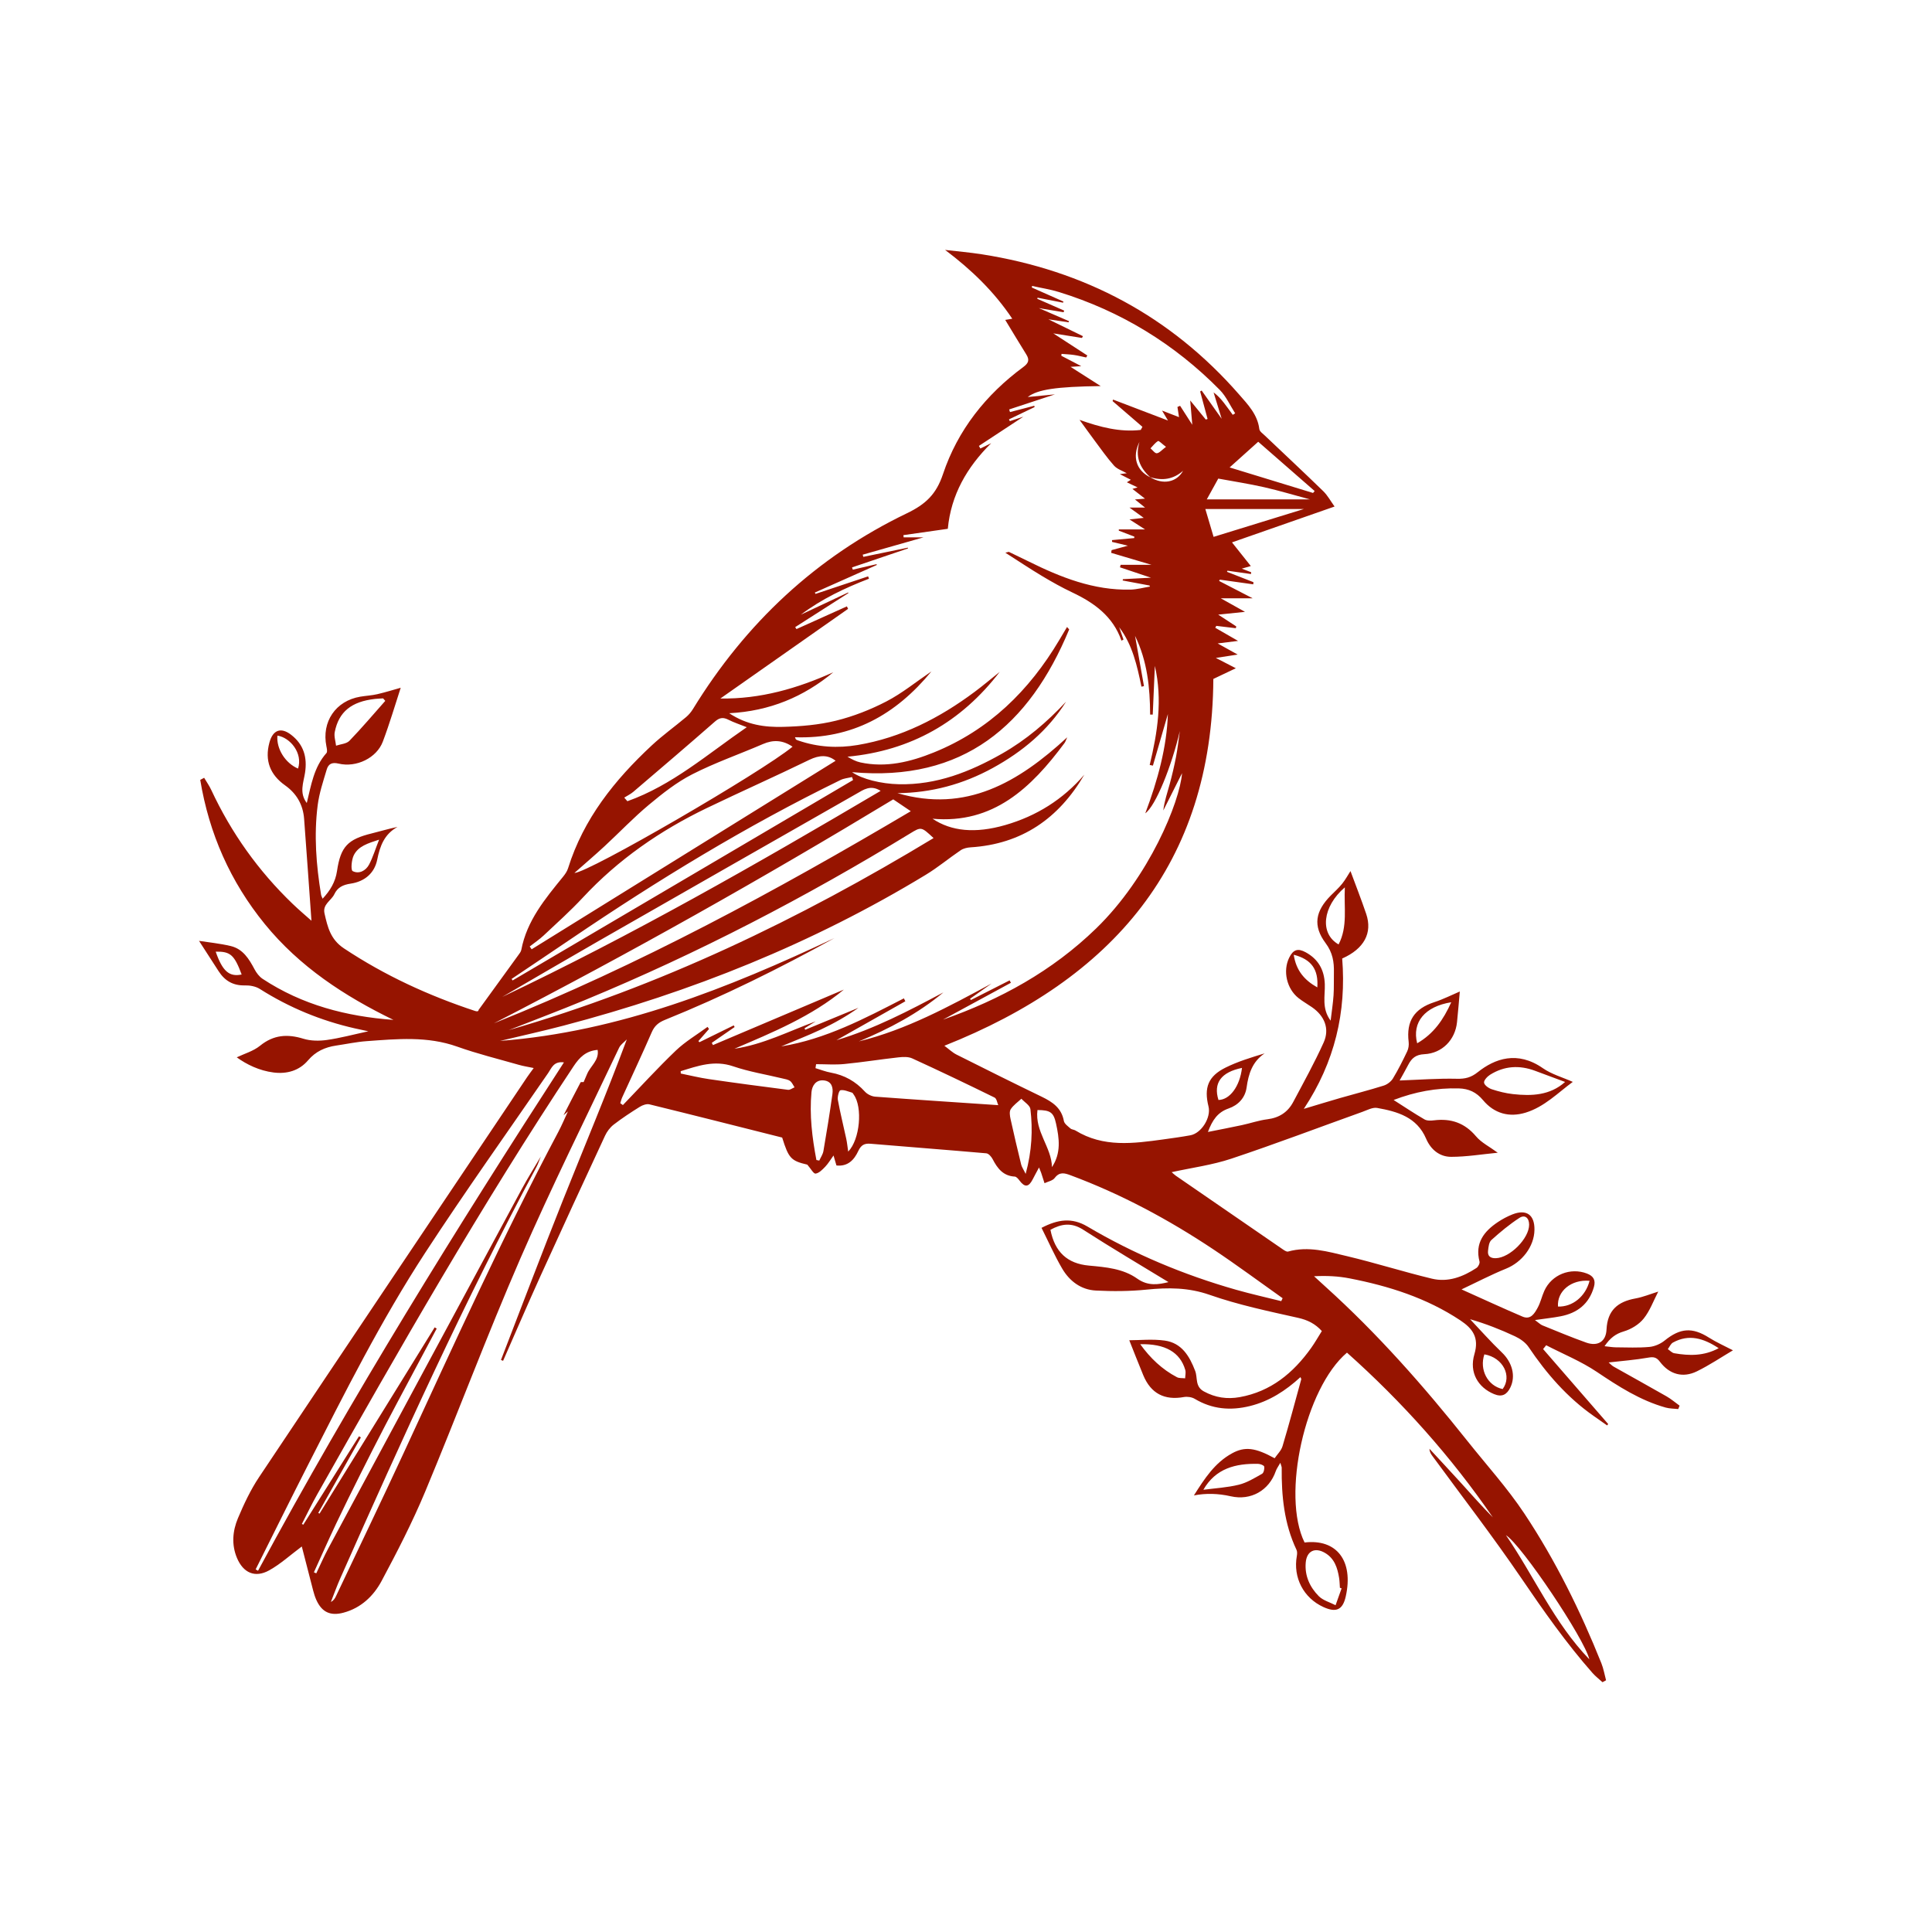
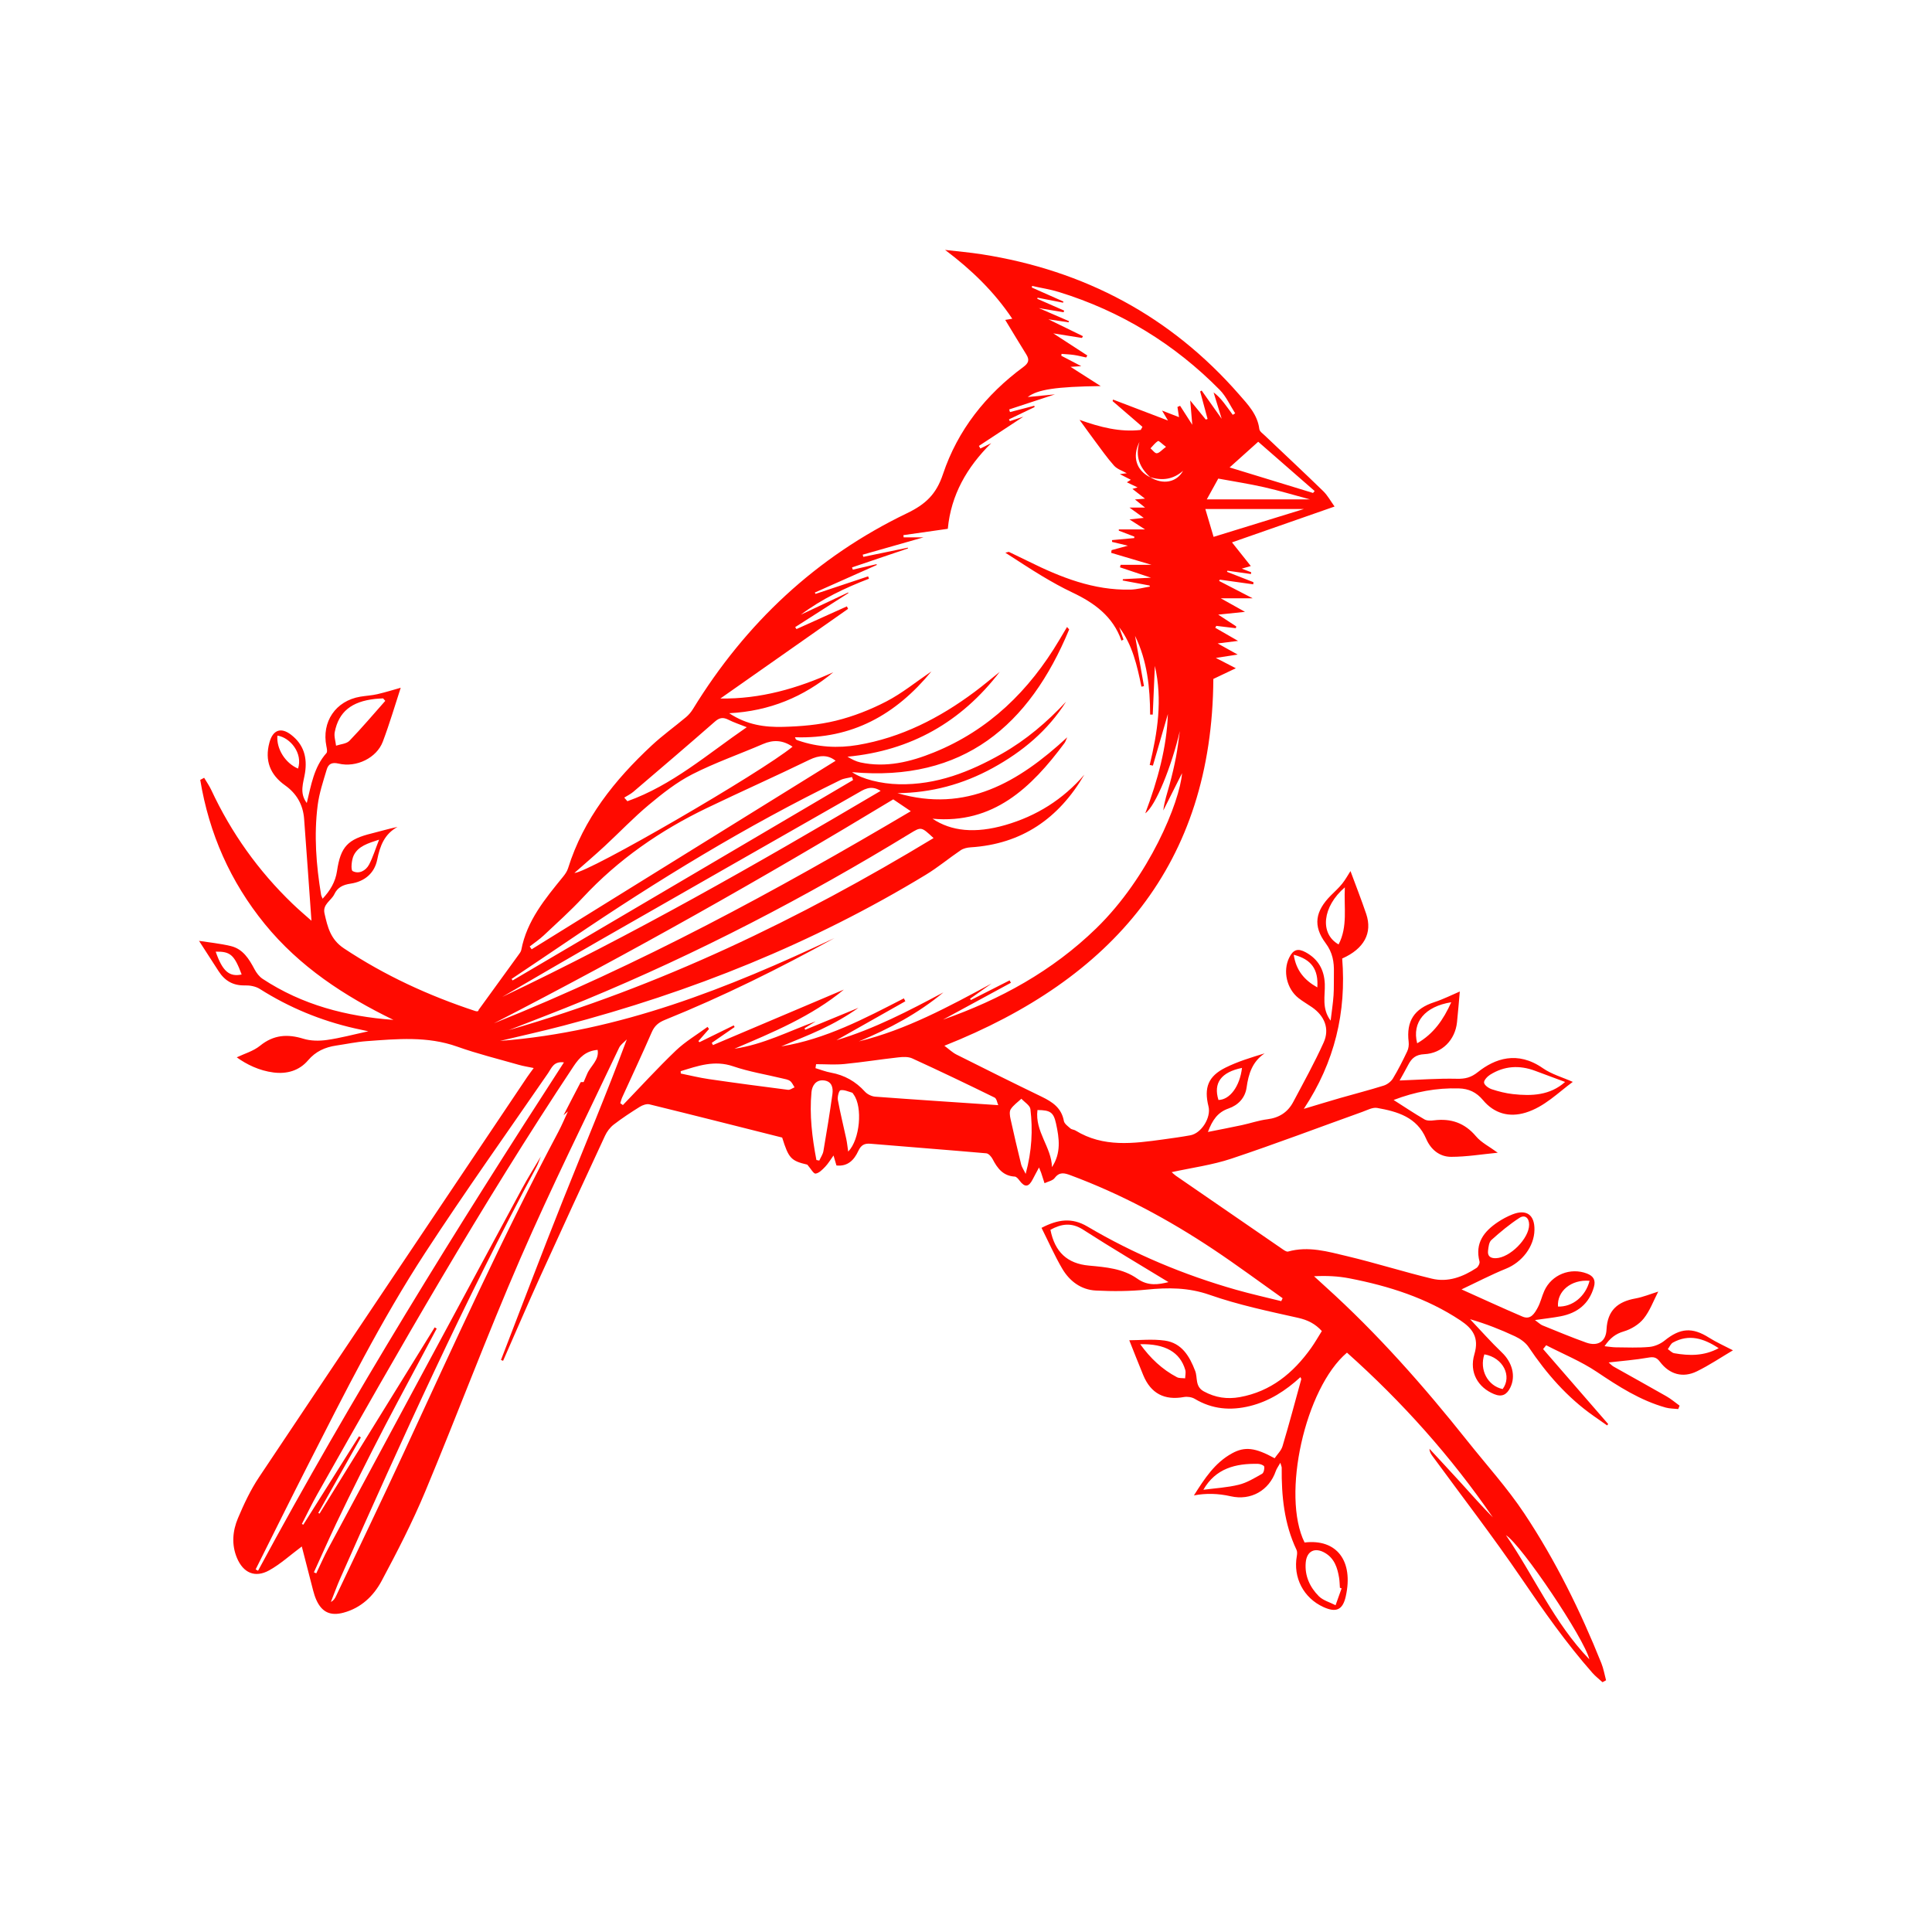
- <svg xmlns="http://www.w3.org/2000/svg" id="Layer_1" fill="rgb(150, 20, 0)" data-name="Layer 1" viewBox="0 0 1200 1200">
+ <svg xmlns="http://www.w3.org/2000/svg" id="Layer_1" fill="rgb(255, 10, 0)" data-name="Layer 1" viewBox="0 0 1200 1200">
  <path id="black" d="m187.45,960.55c-7.15,5.32-13.25,10.95-20.31,14.85-8.74,4.83-16.05,1.54-19.94-7.69-3.49-8.29-2.74-16.8.59-24.71,3.7-8.77,7.81-17.55,13.07-25.44,55.35-82.94,110.97-165.71,166.53-248.51,1.14-1.7,2.4-3.32,4.11-5.68-3.37-.71-6.38-1.15-9.28-1.99-12.77-3.66-25.72-6.84-38.21-11.29-18.57-6.62-37.43-4.78-56.32-3.41-6.34.46-12.61,1.81-18.92,2.74-6.89,1.02-12.72,3.63-17.44,9.18-5.51,6.47-13.17,8.59-21.44,7.54-8.87-1.13-16.71-4.98-22.84-9.41,4.66-2.24,10.3-3.82,14.48-7.21,8.41-6.82,16.99-7.39,26.92-4.34,4.55,1.4,9.86,1.44,14.63.76,8.31-1.18,16.46-3.39,25.69-5.39-3.31-.71-5.89-1.25-8.47-1.83-21.04-4.79-40.66-12.89-58.91-24.46-2.55-1.62-6.16-2.29-9.25-2.21-7.37.2-12.56-2.88-16.4-8.89-4.07-6.38-8.21-12.71-12.12-18.77,5.78.91,12.86,1.58,19.72,3.22,7.58,1.81,11.36,8.03,14.79,14.49,1.19,2.24,2.93,4.53,5.02,5.9,24.56,16.19,52.02,23.34,81.22,25.47-30.48-14.81-58.32-33.05-79.91-59.55-21.45-26.33-34.6-56.28-40.09-89.52.81-.43,1.62-.87,2.43-1.3,1.48,2.5,3.18,4.9,4.4,7.52,12.45,26.69,29.24,50.27,50.46,70.68,3.92,3.77,8.08,7.3,12.16,10.92.22.2.7.11-.35-.02-1.51-21.03-2.97-42.32-4.58-63.6-.66-8.72-4.6-15.68-11.82-20.8-9.29-6.58-12.75-15.39-9.74-26.55,2.14-7.94,7.18-9.78,13.57-4.8,7.76,6.04,10.03,14.01,8.56,23.54-.94,6.1-3.73,12.44,1.09,18.78,2.71-11.13,4.41-22.28,12.21-31.03.69-.78.27-2.79-.01-4.15-3.12-15.26,5.72-28.3,21.04-30.87,3.51-.59,7.11-.75,10.57-1.55,5.24-1.22,10.38-2.83,14.53-3.99-3.43,10.46-6.83,22.13-11.11,33.46-3.81,10.1-16.38,16.29-27.52,13.64-4.24-1.01-6.33.35-7.32,3.65-2.19,7.33-4.67,14.71-5.63,22.25-2.37,18.58-.92,37.14,2.12,55.57.12.72.53,1.39.95,2.46,4.7-5.07,7.94-10.36,8.95-17.22,2.26-15.24,6.73-19.71,21.65-23.37,5.23-1.28,10.39-2.87,15.91-4-8.15,4.46-10.9,11.84-12.59,20.31-1.72,8.63-8.07,13.65-16.45,14.9-4.83.72-8.15,2.29-10.18,6.56-1.93,4.05-7.42,6.25-6.11,11.97,1.91,8.39,3.66,16.1,12.05,21.68,25.39,16.87,52.69,29.39,81.51,38.9,1.02.34,2.15.34,2.11-.62,8.22-11.32,16.44-22.63,24.63-33.96.76-1.05,1.7-2.17,1.93-3.37,3.43-18.14,14.79-31.72,25.94-45.44,1.27-1.56,2.51-3.35,3.1-5.24,9.59-30.75,28.95-54.88,52.04-76.37,6.72-6.26,14.25-11.64,21.29-17.55,1.67-1.41,3.15-3.19,4.29-5.06,32.64-53.22,76.55-94.43,132.8-121.5,11.77-5.66,18.29-11.88,22.44-24.31,9.15-27.38,26.64-49.4,49.92-66.57,3.3-2.43,3.93-4.44,1.85-7.78-4.35-6.98-8.57-14.04-13.09-21.47,1.14-.19,2.45-.4,4.37-.72-11.28-16.86-25.38-30.47-41.72-42.75,7.64.9,15.31,1.54,22.9,2.73,63.58,9.98,117.17,38.38,159.67,87.01,5.51,6.31,11.49,12.47,12.6,21.54.18,1.47,2.15,2.81,3.45,4.05,12.09,11.5,24.3,22.87,36.25,34.51,2.75,2.68,4.65,6.25,7.03,9.55-21.25,7.42-41.98,14.67-63.71,22.26,4.36,5.48,8.01,10.07,11.69,14.7-1.15.33-2.97.85-5.62,1.61,2.41.93,4.13,1.59,5.86,2.25-.05.37-.09.73-.14,1.1-4.88-.69-9.75-1.38-14.63-2.07-.08.23-.17.47-.25.7,5.47,2.14,10.95,4.29,16.42,6.43l-.11,1.34c-6.91-.97-13.83-1.94-20.74-2.91-.16.27-.33.53-.49.8,6.8,3.51,13.6,7.03,20.88,10.8h-19.81c5.03,2.81,9.55,5.34,15.02,8.4-5.74.6-10.59,1.1-16.64,1.73,4.3,2.8,7.75,5.06,11.21,7.31-.08.37-.17.75-.25,1.12-4.05-.48-8.1-.97-12.15-1.45-.21.4-.42.79-.63,1.19,4.5,2.59,9,5.19,14.15,8.15-3.87.48-7.5.93-12.68,1.57,4.44,2.47,7.91,4.4,12.43,6.91-4.5.69-8.16,1.26-13.55,2.09,4.6,2.37,8.03,4.14,12.42,6.41-4.81,2.28-9.35,4.45-13.97,6.64-.73,115.09-62.66,186.38-167.06,227.84,2.83,2.09,4.98,4.19,7.54,5.48,17.58,8.84,35.19,17.6,52.9,26.17,6.69,3.24,12.32,6.98,13.78,15.06.32,1.76,2.53,3.29,4.1,4.67.78.7,2.16.67,3.1,1.25,17.32,10.67,35.98,8.09,54.63,5.53,5.58-.77,11.16-1.54,16.7-2.54,6.93-1.25,13.01-11.05,11.3-17.92-2.91-11.67-.21-18.77,10.56-24.12,7.63-3.79,15.89-6.29,24.3-8.85-7.68,5.18-10.02,12.76-11.19,21.18-.91,6.51-5.26,11-11.21,13.05-6.78,2.34-10.07,7.24-12.82,14.58,7.45-1.49,14.27-2.78,21.05-4.24,5.32-1.14,10.53-2.97,15.9-3.64,7.34-.92,12.68-4.41,16.04-10.75,6.48-12.21,13.21-24.33,18.89-36.92,3.85-8.54.58-16.5-7.22-21.92-2.77-1.93-5.74-3.59-8.39-5.68-7.34-5.78-9.82-16.81-5.82-25.04,2.5-5.13,5.4-6.09,10.35-3.37,7.76,4.27,11.47,10.86,11.8,19.72.26,7.32-2.07,15.06,3.62,22.71.69-5.8,1.47-10.76,1.81-15.74.32-4.68.11-9.4.22-14.09.16-6.63-.76-12.44-5.14-18.31-8.03-10.78-6.43-19.86,3.23-29.61,2.38-2.4,4.94-4.67,7.04-7.3,2.08-2.6,3.69-5.57,5.17-7.86,3.17,8.58,6.68,17.52,9.76,26.6,4.01,11.84-1.28,21.67-14.91,27.71,2.66,33.23-4.56,64.27-23.84,93.39,8.15-2.44,15.33-4.65,22.54-6.73,9.01-2.59,18.1-4.9,27.04-7.71,2.21-.69,4.58-2.48,5.77-4.44,3.31-5.44,6.16-11.17,8.9-16.92.81-1.7,1.09-3.91.87-5.79-1.55-13,3.49-20.62,15.94-24.69,5.59-1.82,10.89-4.52,15.83-6.62-.52,5.77-1.04,12.46-1.74,19.12-1.15,10.92-9.2,19.28-20.34,19.82-5.22.25-7.81,2.48-9.92,6.54-1.78,3.43-3.72,6.79-5.38,9.79,12.05-.44,23.84-1.35,35.61-1.07,5.2.12,8.78-.79,12.96-4.12,10.52-8.37,24.55-13.49,40.42-2.43,5.38,3.75,12.09,5.6,18.57,8.49-9.21,6.74-17.61,15.52-29.31,19.1-10.28,3.14-19.55.5-26.45-7.76-4.12-4.93-8.83-7.12-15.05-7.29-13.86-.39-27.14,2.08-40.48,7.19,6.73,4.29,12.84,8.39,19.19,12.07,1.57.91,3.99.8,5.95.56,10.48-1.29,19.01,1.59,26.05,9.95,3.31,3.92,8.34,6.39,13.49,10.18-9.77.94-19.36,2.55-28.94,2.55-7.16,0-12.65-4.46-15.56-11.27-5.73-13.41-17.81-16.86-30.39-19.1-2.81-.5-6.12,1.33-9.1,2.4-27.15,9.73-54.12,19.99-81.48,29.11-11.84,3.95-24.45,5.61-37.07,8.38.84.72,1.66,1.57,2.61,2.23,21.94,15.13,43.89,30.25,65.87,45.33,1.17.8,2.79,2.04,3.83,1.75,12.59-3.54,24.69.03,36.64,2.87,17.67,4.2,35.02,9.72,52.68,13.97,10,2.41,19.29-1.11,27.69-6.64,1.09-.71,2.18-2.87,1.89-4-2.95-11.45,2.76-18.75,11.5-24.57,2.79-1.85,5.81-3.46,8.92-4.69,8.74-3.46,13.88.24,13.71,9.63-.18,10.39-7.74,20.03-17.6,24.04-9.4,3.81-18.42,8.54-27.7,12.9,12.9,5.78,25.31,11.53,37.89,16.9,5.1,2.17,7.51-2.05,9.44-5.59,1.77-3.26,2.56-7.03,4.1-10.44,4.54-10.03,16.22-14.68,26.5-10.71,3.93,1.51,5.54,4.01,4.3,8.34-3.02,10.58-10.33,16.21-20.74,18.21-4.73.91-9.53,1.41-15.89,2.33,2.42,1.75,3.42,2.8,4.65,3.3,9.03,3.65,18.03,7.44,27.2,10.7,7.08,2.51,12.26-.53,12.61-8.11.56-11.97,7.01-17.33,17.99-19.31,4.71-.85,9.22-2.74,14.14-4.25-2.94,5.64-5.15,11.91-9.08,16.79-2.94,3.65-7.77,6.59-12.32,7.93-5.14,1.51-8.55,4.16-11.96,9.19,2.78.29,4.87.68,6.96.7,6.95.05,13.93.38,20.83-.24,3.28-.29,6.9-1.85,9.48-3.93,9.75-7.88,17.19-8.43,27.63-1.83,4.7,2.97,9.84,5.22,14.86,7.85-7.16,4.23-14.51,9.19-22.4,13.06-8.7,4.27-17.04,1.92-22.95-5.93-2.18-2.9-4.01-3.16-7.41-2.56-7.92,1.41-15.98,1.99-24.45,2.97,1.04.89,1.95,1.94,3.08,2.58,10.94,6.18,21.96,12.22,32.86,18.47,2.87,1.64,5.42,3.85,8.12,5.79-.28.7-.56,1.41-.83,2.11-2.61-.29-5.33-.23-7.82-.93-15.77-4.42-29.24-13.09-42.72-22.14-9.79-6.57-20.94-11.11-31.49-16.56-.64.79-1.27,1.58-1.91,2.37,13.47,15.52,26.95,31.05,40.42,46.57-.22.29-.44.57-.66.86-2.79-1.96-5.58-3.91-8.37-5.87-16.39-11.51-29.27-26.28-40.39-42.81-1.92-2.85-5.26-5.18-8.44-6.67-8.93-4.18-18.12-7.8-27.91-10.62,6.56,6.91,12.86,14.09,19.75,20.66,6.39,6.09,8.78,14.66,5.19,21.87-2.17,4.36-5.18,5.99-10.03,3.99-9.94-4.1-15.6-13.44-12.24-24.78,3.06-10.33-1.05-15.93-8.75-21.04-20.99-13.93-44.46-21.35-68.89-26.09-6.96-1.35-14.11-1.71-21.96-1.3,2.38,2.18,4.75,4.37,7.15,6.53,32.33,29.18,61.02,61.72,88.09,95.75,11.91,14.97,24.86,29.25,35.41,45.13,19.34,29.12,34.79,60.45,47.81,92.93,1.36,3.38,1.96,7.06,2.92,10.61-.74.4-1.48.8-2.22,1.2-2.08-1.91-4.36-3.65-6.22-5.76-16.3-18.49-30.39-38.59-44.26-58.96-17.53-25.73-36.59-50.42-54.99-75.56-.95-1.3-1.93-2.59-1.98-4.7,6.49,7.03,13.04,14.01,19.47,21.1,6.56,7.23,13,14.57,19.89,21.51-26-37.82-56.37-71.79-90.61-102.33-26.04,22.04-40.83,88.6-26.34,117.92,19.97-2.37,30.51,11.41,25.59,33.46-1.86,8.35-5.87,10.28-13.84,6.65-12.41-5.64-18.98-18.33-16.55-31.75.22-1.23.3-2.73-.2-3.79-7.69-16.21-9.37-33.47-9.2-51.07,0-.53-.29-1.06-.85-3.01-1.3,2.33-2.3,3.64-2.81,5.12-4.17,12.12-15.52,18.52-27.96,15.69q-11.8-2.68-22.91-.54c6.63-10.48,12.99-20.29,23.68-26.14,7.97-4.37,14.4-3.56,26.46,3.05,1.63-2.41,4.07-4.7,4.9-7.47,4.12-13.78,7.82-27.69,11.63-41.57.07-.27-.23-.64-.5-1.34-9.18,8.41-19.28,14.98-31.43,17.97-12.01,2.95-23.38,2-34.19-4.47-1.85-1.11-4.64-1.51-6.79-1.13-12.04,2.17-20.51-2.19-25.22-13.57-3.13-7.56-6.09-15.18-8.69-21.71,6.61,0,14.45-.85,22.03.21,10.52,1.46,15.41,9.66,18.91,18.85,1.63,4.27-.21,9.67,5.39,12.72,7.17,3.91,14.49,4.95,22.29,3.55,19.32-3.48,33.21-14.97,44.28-30.45,2.39-3.34,4.41-6.93,6.71-10.59-4.12-4.54-8.78-6.87-14.81-8.22-18.44-4.12-37.06-8.03-54.84-14.25-13.22-4.63-25.84-4.61-39.22-3.26-10.42,1.05-21.03,1.11-31.5.57-9.2-.47-16.34-5.84-20.91-13.64-4.7-8.01-8.46-16.57-12.83-25.3,10.16-5.28,18.84-6.53,28.45-.86,29.03,17.13,59.93,30.07,92.35,39.3,9.28,2.64,18.72,4.74,28.09,7.08.29-.6.57-1.21.86-1.81-14.34-10.15-28.44-20.64-43.06-30.37-27.87-18.55-57.23-34.33-88.7-46.02-3.76-1.4-6.83-2.24-9.82,1.72-1.28,1.7-4.16,2.19-6.31,3.23-.7-2.17-1.39-4.34-2.1-6.5-.22-.67-.52-1.32-1.31-3.27-1.64,3.07-2.82,5.19-3.91,7.34-2.51,4.92-4.94,5.15-8.16.85-.78-1.04-1.94-2.48-2.98-2.53-7.24-.39-10.79-5.09-13.77-10.85-.79-1.52-2.5-3.48-3.93-3.61-23.95-2.11-47.93-3.91-71.88-5.94-3.89-.33-5.92.83-7.64,4.51-2.51,5.41-6.39,9.75-13.56,8.99-.55-1.9-1.07-3.67-1.81-6.2-1.92,2.65-3.31,5.04-5.17,6.98-1.72,1.79-3.83,3.99-5.99,4.27-1.26.16-2.96-3.1-5.13-5.57-10.12-2.36-11.58-3.92-15.61-16.82-27.9-7.02-55.12-13.94-82.4-20.62-1.8-.44-4.31.45-6.01,1.51-5.56,3.46-11.05,7.07-16.23,11.06-2.24,1.73-4.17,4.29-5.37,6.88-13.52,29.09-26.97,58.22-40.23,87.43-7.89,17.38-15.41,34.93-23.1,52.4-.44-.17-.88-.35-1.31-.52,12.8-33.09,25.33-66.28,38.47-99.23,13.2-33.07,27.02-65.89,39.69-99.88-1.63,1.72-3.83,3.16-4.8,5.19-20.63,43.57-42.14,86.75-61.35,130.94-20.77,47.79-39.01,96.67-59.09,144.76-7.92,18.97-17.38,37.36-27.09,55.51-5,9.33-12.76,16.76-23.64,19.67-8.16,2.19-13.47-.31-16.89-7.94-.84-1.87-1.45-3.86-1.97-5.84-2.45-9.36-4.84-18.74-7.04-27.3ZM714.33,296.34c7.95,4.94,16.55,3.3,20.5-3.93,6.1-6.93,5.91-14.42-.54-20.72-8.09-7.92-18.95-6.78-26.54,2.77-4.67,9.21-2,17.84,6.81,22.06l-.23-.18Zm-361.57,393.99c3.25-6.08,6.5-12.16,9.75-18.24.71-1.66,1.44-3.32,2.14-4.99,2.07-5,7.65-8.59,6.54-15-7.31.6-11.3,4.71-14.95,10.21-57.21,86.14-108.37,175.88-159.19,265.84-3.4,6.02-6.38,12.27-9.56,18.41.3.15.6.3.9.45,11.52-18.3,23.05-36.61,34.57-54.91.39.24.79.48,1.18.72-8.82,15.63-17.64,31.26-26.46,46.9.26.14.53.28.79.41,23.84-38.56,47.67-77.12,71.51-115.68.42.25.84.5,1.26.75-5.34,10.01-10.68,20.02-16.01,30.04-5.36,10.09-10.78,20.15-16.05,30.28-5.19,9.98-10.28,20-15.31,30.06-5.11,10.22-10.19,20.45-15.08,30.78-4.74,10.01-9.23,20.15-13.82,30.23.49.21.98.43,1.47.64,2.51-5.22,4.81-10.55,7.55-15.65,39.97-74.34,79.97-148.65,120.04-222.94,3.72-6.9,7.91-13.55,11.88-20.32-.92,2.23-1.65,4.55-2.78,6.67-44.6,83.11-83.48,168.94-121.67,255.1-2.17,4.88-3.97,9.93-5.94,14.9,1.75-.9,2.5-2.18,3.14-3.52,14.04-29.65,28.28-59.2,42.05-88.97,30.99-67.02,61.47-134.28,96.11-199.54,2.18-4.11,3.97-8.42,5.94-12.64Zm320.72-209.13c-15.86,27.14-38.8,43.1-70.67,45.1-2.09.13-4.43.67-6.12,1.81-7.3,4.94-14.11,10.65-21.63,15.21-70.26,42.68-145.75,72.91-225.12,93.74-13.05,3.42-26.24,6.33-39.36,9.47,74.05-5.68,141.51-32.73,207.72-63.88-34.2,18.88-69.11,36.2-105.3,50.82-3.94,1.59-6.45,3.66-8.18,7.64-5.9,13.58-12.22,26.98-18.35,40.46-.53,1.16-.81,2.43-1.21,3.64.54.39,1.09.78,1.63,1.17,10.92-11.33,21.53-22.98,32.89-33.85,5.88-5.62,13.08-9.85,19.69-14.71.3.43.61.87.91,1.3l-6.59,7.53c.22.23.44.45.65.68,7.09-3.48,14.19-6.96,21.28-10.44.19.34.38.68.57,1.02-4.73,3.27-9.46,6.54-14.19,9.82.24.46.49.93.73,1.39,27.19-11.52,54.37-23.05,81.3-34.46-20.03,16.6-44.05,26.53-67.96,36.73,17.87-2.62,33.77-10.88,50.47-17-2.3,1.43-4.61,2.86-6.92,4.29.14.31.28.61.41.92,11.02-4.54,22.04-9.09,33.06-13.63-7.42,5.29-15.26,9.69-23.36,13.5-8.06,3.79-16.4,7-24.62,10.47,27.55-4.47,51.82-17.29,76.2-29.84.3.6.61,1.2.91,1.81-14.2,8.02-28.4,16.05-42.82,24.2,23.57-7.04,45.04-18.32,66.46-29.71-15.8,13.16-33.68,22.6-52.51,30.43,29.56-7.25,55.96-21.67,82.46-35.95-4.46,3.15-8.93,6.3-13.39,9.45.16.27.32.54.49.81,8.03-4.07,16.06-8.14,24.09-12.21.26.5.52,1,.79,1.5-14.07,7.63-28.14,15.26-42.2,22.9,35.54-12.46,67.89-30.19,95.15-56.67,32.97-32.02,51.97-78.61,53.35-96.42-3.85,7.65-7.75,15.41-11.65,23.17.68-5.75,2.52-11.02,3.98-16.39,1.52-5.6,2.85-11.27,3.94-16.96,1.01-5.29,1.59-10.65,2.36-15.98-5.12,21.81-14.94,46.41-21.46,51.08,7.75-20.55,13.38-41.25,14.03-61.65-2.85,9.82-6.07,20.92-9.3,32.03-.66-.14-1.33-.27-1.99-.41,4.83-20.12,8.07-40.3,3.21-61.52-.46,10.54-.89,20.38-1.32,30.22-.54,0-1.08,0-1.62,0-.08-16.8-1.76-33.27-9.37-48.88,1.88,10.62,3.71,20.92,5.54,31.22l-1.56.33c-2.72-13.01-5.53-25.98-13.84-36.92.89,2.56,1.79,5.11,2.68,7.67-.42.22-.84.44-1.26.67-5.27-15.12-16.91-23.48-30.53-29.93-6.43-3.04-12.66-6.55-18.77-10.2-7.47-4.47-14.71-9.32-22.8-14.48,1.57-.36,2-.61,2.25-.49,4.06,1.93,8.11,3.88,12.14,5.88,19.98,9.91,40.47,18.06,63.3,17.52,4.05-.1,8.08-1.23,12.12-1.88-.1-.22-.19-.44-.29-.67-5.57-1.04-11.14-2.09-16.71-3.13.08-.27.17-.54.25-.81,5.47-.29,10.93-.58,17.37-.91-7.23-2.42-13.24-4.44-19.25-6.45.13-.52.26-1.04.4-1.55h19.17c-8.58-2.55-16.82-5-25.06-7.45.1-.56.19-1.12.29-1.68,2.92-.79,5.83-1.58,10.12-2.75-4.25-1.01-7.04-1.68-9.83-2.35-.01-.37-.03-.75-.04-1.12,4.6-.42,9.2-.84,13.8-1.26.03-.3.05-.6.08-.9-3.22-1.23-6.43-2.47-9.65-3.7,0-.26-.01-.53-.02-.79h16.29c-4.04-2.6-6.65-4.28-9.64-6.2,2.71-.29,4.98-.54,8.85-.95-3.51-2.54-5.77-4.18-8.84-6.39h9.68c-2.37-1.91-4.04-3.24-6.3-5.06,2.56-.2,4.16-.33,6.23-.49-2.82-2.18-5.22-4.04-7.81-6.06,1.26-.37,2.08-.61,3.21-.93-2.4-1.14-4.41-2.11-6.65-3.18.94-.6,1.66-1.05,2.46-1.56-2.11-1.08-4.15-2.13-6.84-3.52,2.04-.25,3.28-.41,4.32-.54-2.68-1.53-5.95-2.53-7.9-4.71-4.4-4.92-8.18-10.4-12.15-15.69-3-4-5.89-8.09-9.29-12.76,12.83,4.56,25.11,7.76,38.01,6.26.35-.64.7-1.28,1.05-1.93-6.18-5.33-12.35-10.65-18.53-15.98.1-.31.2-.63.3-.94,11.45,4.37,22.89,8.73,34.11,13.01-.86-1.44-1.87-3.13-3.69-6.18,4.35,1.68,7.31,2.83,10.54,4.08-.36-2.36-.67-4.34-.98-6.33.55-.24,1.1-.48,1.65-.72,2.41,3.76,4.83,7.52,7.57,11.79-.42-4.91-.8-9.41-1.29-15.11,3.83,4.7,6.75,8.28,9.67,11.86.37-.12.75-.24,1.12-.36-1.54-5.69-3.07-11.38-4.61-17.08.31-.19.61-.39.92-.58,3.83,5.4,7.65,10.79,12.45,17.56-1.97-6.45-3.5-11.43-5.03-16.41,2.55,1.9,4.53,4.09,6.35,6.41,1.93,2.45,3.71,5.01,5.56,7.53.5-.31.99-.63,1.49-.94-3.15-4.89-5.58-10.5-9.58-14.56-28.17-28.57-61.48-48.91-99.86-60.77-5.44-1.68-11.12-2.54-16.7-3.79-.05.33-.1.66-.15.99,6.54,2.9,13.09,5.8,19.63,8.7-.09.24-.17.48-.26.71l-15.81-3.1c-.06.23-.12.46-.18.69,5.57,2.45,11.15,4.9,16.72,7.34-.13.34-.26.68-.4,1.02-4.75-.8-9.5-1.6-15.33-2.58,6.96,3.02,12.85,5.58,18.74,8.13-.09.23-.19.46-.28.69-3.79-.56-7.57-1.12-12.56-1.86,7.96,3.88,14.72,7.18,21.48,10.48-.21.36-.41.73-.62,1.09-5.68-.9-11.36-1.81-17.79-2.83,7.52,4.89,14.33,9.31,21.13,13.73-.24.41-.49.83-.73,1.24-2.54-.54-5.05-1.2-7.61-1.57-2.54-.37-5.12-.46-7.69-.67-.04.39-.08.79-.12,1.18,3.72,1.94,7.44,3.87,12.38,6.45-3.07.19-4.59.29-6.65.42,6.21,3.96,11.85,7.57,18.72,11.95-27.84.36-39.31,2.15-45.33,6.8,5.45-.53,10.9-1.07,16.91-1.65-9.87,3.25-19.15,6.31-28.43,9.36l.52,1.63c5.03-1.31,10.06-2.61,15.09-3.92l.18.82c-5.3,2.54-10.6,5.09-15.9,7.63.17.37.34.74.52,1.11,2.52-.83,5.04-1.66,8.39-2.76-9.77,6.42-18.68,12.29-27.6,18.15.31.53.62,1.07.93,1.6,2.23-1.1,4.47-2.2,6.7-3.3-15.09,14.94-24.96,32.12-26.94,53.18-9.3,1.32-18.44,2.63-27.58,3.93.05.46.1.92.14,1.39h12.31c-11.4,3.25-24.57,7-37.73,10.75.13.45.26.91.39,1.36,9.22-1.91,18.45-3.81,27.67-5.72.02.16.03.32.05.48-11.58,3.93-23.16,7.85-34.73,11.78l.47,1.41c4.93-1.14,9.86-2.28,14.79-3.42.03.17.05.34.08.52-12.81,5.7-25.63,11.41-38.44,17.11.13.28.27.57.4.85,10.9-3.63,21.8-7.27,32.69-10.9.18.49.36.97.53,1.46-15.02,5.77-29.45,12.64-42.34,22.35,9.81-4.61,19.63-9.21,29.44-13.82.02.15.04.3.06.44-11,7.03-21.99,14.06-32.99,21.09.27.41.53.82.8,1.22,10.44-4.7,20.88-9.4,31.31-14.1.25.51.49,1.02.74,1.54-26.32,18.48-52.65,36.96-79.32,55.68,24.83.41,47.84-6.25,70.14-16.3-18.45,15.27-39.43,24.13-64.66,25.45,11.05,7.33,22.27,8.76,33.45,8.47,11-.28,22.22-1.22,32.86-3.84,10.81-2.66,21.48-6.85,31.38-11.99,9.69-5.03,18.32-12.1,27.9-18.6-22.14,26.95-49.41,42.1-84.74,40.88.39.82.46,1.27.72,1.44.45.3,1,.47,1.53.65,11.99,4.1,24.32,4.81,36.68,2.73,27.06-4.55,50.79-16.71,72.59-32.95,5.35-3.98,10.44-8.3,15.65-12.47-23.88,31.1-55.12,48.97-94.56,52.68,2.63,1.57,5.24,2.95,8.02,3.55,15.92,3.43,31.03-.29,45.61-6.19,34.28-13.87,59.22-38.36,77.88-69.75,1.62-2.72,3.24-5.44,4.86-8.16.45.5.89.99,1.34,1.49-24.72,59.61-65.77,94.91-134.86,88.66,6.11,4.28,17.97,7.26,29.08,7.5,23.35.52,44.1-7.66,63.96-18.94,15.1-8.58,28.11-19.69,39.89-32.35-11.33,17.97-27.06,31.05-45.52,41.19-18.5,10.16-38.22,15.44-59.22,15.65,42.59,12.41,75.08-6.68,105.45-34.7-.78,1.68-1.08,2.76-1.71,3.6-20.63,27.79-44.22,50.36-81.95,46.97,11.61,7.81,26.53,9.32,45.19,3.93,19.43-5.61,35.86-15.92,49.04-31.22Zm-154.48-8.67c-4.66-3.78-10.02-3.64-16.34-.57-21.05,10.24-42.46,19.75-63.56,29.9-28.99,13.95-55.08,31.97-77.12,55.68-7.66,8.23-16.08,15.77-24.28,23.48-2.68,2.52-5.78,4.58-8.69,6.86.4.58.8,1.16,1.21,1.74,62.99-39.07,125.99-78.14,188.78-117.08Zm-360.2,502.24c.49.28.99.56,1.48.84,58.21-108.04,122.92-212.18,189.99-315.75-6.43-.84-7.69,3.57-9.77,6.58-25.54,37.11-51.71,73.82-76.32,111.54-27.51,42.16-50.1,87.18-72.91,132-10.96,21.53-21.66,43.19-32.48,64.79Zm396.01-478.27c-81.16,49.12-163.72,95.66-248.03,139.09,90.13-36.07,175.15-82.16,258.93-131.73-3.73-2.52-7.25-4.9-10.9-7.36Zm-62.55-32.72c-6.11-4.15-11.99-4.4-18.38-1.64-14.61,6.31-29.73,11.56-43.87,18.77-9.7,4.94-18.53,11.93-26.95,18.95-9.64,8.05-18.34,17.22-27.57,25.76-6,5.55-12.23,10.85-18.72,16.59,8.82-.12,116.3-62.59,135.5-78.43Zm87.6,56.77c-7.7-7.18-7.65-7.09-14.74-2.77-64.65,39.47-131.64,74.37-201.67,103.32-15.72,6.5-31.64,12.51-47.48,18.74,93.69-27,180.61-68.92,263.88-119.29Zm40.18,165.89c-.65-1.41-.98-4.08-2.3-4.73-16.95-8.32-33.98-16.47-51.14-24.32-2.49-1.14-5.84-.95-8.71-.63-11.17,1.24-22.27,3.03-33.45,4.12-5.8.57-11.69.1-17.55.1-.13.82-.25,1.65-.38,2.47,3.18.95,6.3,2.19,9.55,2.78,8.44,1.54,15.38,5.43,21.16,11.81,1.5,1.65,4.18,2.95,6.41,3.12,25.03,1.87,50.08,3.49,76.41,5.27Zm-308.25-67.16c80.71-38.31,158.02-82.47,235.2-128.06-6.32-3.96-10.63-.7-14.97,1.77-53.48,30.5-106.96,60.99-160.38,91.58-20.01,11.46-39.9,23.14-59.84,34.72Zm5.98-11.26c.2.32.41.64.61.96,70.49-41.49,140.98-82.98,211.47-124.47l-.65-1.88c-2.41.6-5.01.8-7.19,1.87-58.32,28.44-113.52,62.18-167.16,98.56-12.33,8.36-24.71,16.64-37.07,24.96Zm334.68,155.82c2.71,13.85,10.5,21.01,23.88,22.24,10.5.96,21.2,1.84,30.06,8.12,6.85,4.86,13.45,3.59,19.37,2.14-17.35-10.6-35.39-21.21-52.97-32.54-7.3-4.71-13.58-3.65-20.34.03Zm-264.72-268.43c.65.75,1.3,1.49,1.95,2.24,27.8-9.87,49.75-29.21,74.15-45.97-4.47-1.79-8.05-2.94-11.36-4.62-3.23-1.64-5.5-1.43-8.4,1.11-16.77,14.7-33.74,29.16-50.7,43.64-1.68,1.43-3.75,2.41-5.64,3.6Zm584.37,176.61c-6.24-2.32-12.44-4.61-18.63-6.93-9.72-3.63-19.14-3.08-27.98,2.47-1.72,1.08-3.96,3.52-3.71,4.95.28,1.62,2.88,3.42,4.83,4.06,4.24,1.39,8.66,2.5,13.09,2.99,11.71,1.31,23.1.79,32.41-7.54Zm-208.37-381.69c17.82,5.45,34.82,10.66,51.82,15.86.34-.4.67-.79,1.01-1.19-11.73-10.25-23.46-20.49-35.06-30.62-6.63,5.95-12.05,10.82-17.76,15.95Zm-340.95,375c.02.49.04.98.07,1.46,5.84,1.18,11.64,2.63,17.53,3.48,16.34,2.38,32.7,4.55,49.08,6.64,1.26.16,2.69-1.01,4.05-1.55-.91-1.35-1.56-3.06-2.8-3.95-1.29-.94-3.13-1.18-4.77-1.58-10.2-2.47-20.66-4.14-30.54-7.52-11.72-4.01-22.01-.24-32.62,3.02Zm330.99-331.87c19.17-5.91,37.64-11.61,56.11-17.3h-61.22c1.92,6.5,3.44,11.63,5.12,17.3Zm79.53,653.1l-1.06-.35c-.16-2.06-.16-4.14-.5-6.17-1.02-6.25-2.89-12.1-8.82-15.54-6.25-3.63-11.3-1.1-11.91,6.06-.7,8.2,2.55,15.23,8.09,20.83,2.66,2.69,6.92,3.81,10.45,5.64,1.25-3.49,2.49-6.98,3.74-10.47Zm-326.24-266.06c.6.12,1.21.24,1.81.36.88-1.97,2.21-3.85,2.57-5.91,2.02-11.77,3.95-23.56,5.59-35.39.53-3.87-.27-7.89-5.22-8.48-5.12-.61-7.42,3.39-7.78,7.23-1.33,14.21.4,28.26,3.05,42.18Zm242.5-410.33h64.04c-9.79-2.63-19.04-5.43-28.43-7.56-9.42-2.13-19-3.6-28.48-5.35-2.35,4.25-4.37,7.92-7.13,12.91Zm-510.26,125.16c-.45-.52-.9-1.04-1.34-1.55-1.67.11-3.34.15-5,.33-14.62,1.62-22.56,7.97-25.05,20.61-.52,2.66.51,5.62.82,8.44,2.82-.97,6.47-1.13,8.31-3.04,7.71-7.98,14.89-16.49,22.26-24.8Zm397.76,293.8c3.9-14.37,4.47-27.28,2.95-40.22-.28-2.35-3.66-4.32-5.61-6.47-2.26,2.13-4.96,3.97-6.61,6.5-.95,1.45-.56,4.09-.13,6.05,2.07,9.47,4.31,18.91,6.61,28.32.36,1.49,1.34,2.84,2.8,5.82Zm312.71,31.5c-.02-4.17-2.63-6.39-6.07-4.15-6.17,4.01-11.91,8.79-17.39,13.73-1.51,1.36-1.8,4.4-2.07,6.73-.37,3.33,1.59,4.64,4.85,4.55,8.76-.26,20.71-12.26,20.68-20.86Zm37.41,270.02c-3.1-12.94-42.06-70.98-51.81-77.12,17.6,25.63,29.87,54.44,51.81,77.12Zm-239.75-105.32c7.39-.99,14.89-1.38,22.04-3.15,5.07-1.25,9.79-4.17,14.42-6.78,1.03-.58,1.59-3.06,1.33-4.47-.15-.8-2.41-1.67-3.74-1.7-14.01-.34-26.44,2.81-34.05,16.1Zm-220.59-210.06c7.34-7.52,9.02-27.6,3.44-35.34-.33-.46-.62-1.15-1.07-1.28-2.39-.68-4.95-1.9-7.18-1.48-.93.17-1.98,4.06-1.62,6.02,1.47,8.09,3.49,16.08,5.21,24.13.53,2.47.77,4.99,1.21,7.95Zm181.38,119.64c6.23,8.66,13.57,15.64,22.79,20.49,1.43.75,3.39.49,5.1.7.05-1.74.55-3.62.08-5.21-3.22-11.02-12.5-16.34-27.98-15.98Zm127.09-283.76c-13.96,11.95-15.75,28.74-3.89,35.45,5.79-11.1,3.24-22.92,3.89-35.45Zm-190.92,138.3c-1.72,13.38,8.76,23.06,9,35.47,5.8-8.75,4.54-17.9,2.54-27.02-1.54-7.02-3.52-8.38-11.54-8.44Zm257.02-66.94c-16.34,2.62-24.53,12.35-21.18,25.5,10.23-5.91,16.24-14.56,21.18-25.5Zm166.09,214.87c-9.39-6.18-18.48-8.94-28.38-3.51-1.4.77-2.15,2.7-3.2,4.1,1.32.88,2.55,2.3,3.98,2.55,9.3,1.62,18.5,1.81,27.6-3.13Zm-134.18,25.39c5.95-7.94.37-19.53-11.35-21.56-3.23,9.54,2.06,19.59,11.35,21.56ZM235.46,521.53c-7,2.27-12.93,4.04-15.73,9.7-1.42,2.87-1.92,9.19-.7,9.82,3.91,2.03,8.18-.18,10.25-4.12,2.35-4.5,3.84-9.45,6.18-15.4Zm751.85,274c-11.38-.99-20.32,6.46-19.61,16,8.95.3,17.1-6.22,19.61-16Zm-230.5-112.32c7.11-.11,13.29-8.55,14.61-19.91-12.95,2.62-17.91,9.39-14.61,19.91ZM172.3,456.9c-.71,8.16,4.88,17.1,12.82,20.48,3.11-9.55-4.89-19.3-12.82-20.48Zm631.26,136.11c1.45,9.73,6.62,15.8,14.65,20.28.77-11.22-3.68-17.43-14.65-20.28Zm-669.59-1.92c4.2,12.15,8.44,15.82,16.13,14.19-4.54-12.17-6.99-14.38-16.13-14.19Zm573.78-316.63c7.58-9.55,18.44-10.69,26.54-2.77,6.45,6.3,6.64,13.79.54,20.72-6.06,5.36-12.95,6.34-20.5,3.93l.23.18c-6.76-5.97-9.57-13.15-6.81-22.06Zm16.47,3.09c-2.52-1.9-4.42-3.92-4.93-3.62-1.82,1.08-3.17,2.96-4.7,4.54,1.32,1.1,2.75,3.19,3.94,3.06,1.64-.18,3.08-2.04,5.69-3.98Zm-361.7,394.53c-.66.06-1.75-.11-1.92.21-3.58,6.77-7.07,13.59-10.57,20.4.91-.79,1.82-1.58,2.73-2.37,3.25-6.08,6.5-12.16,9.75-18.24Z" />
</svg>
